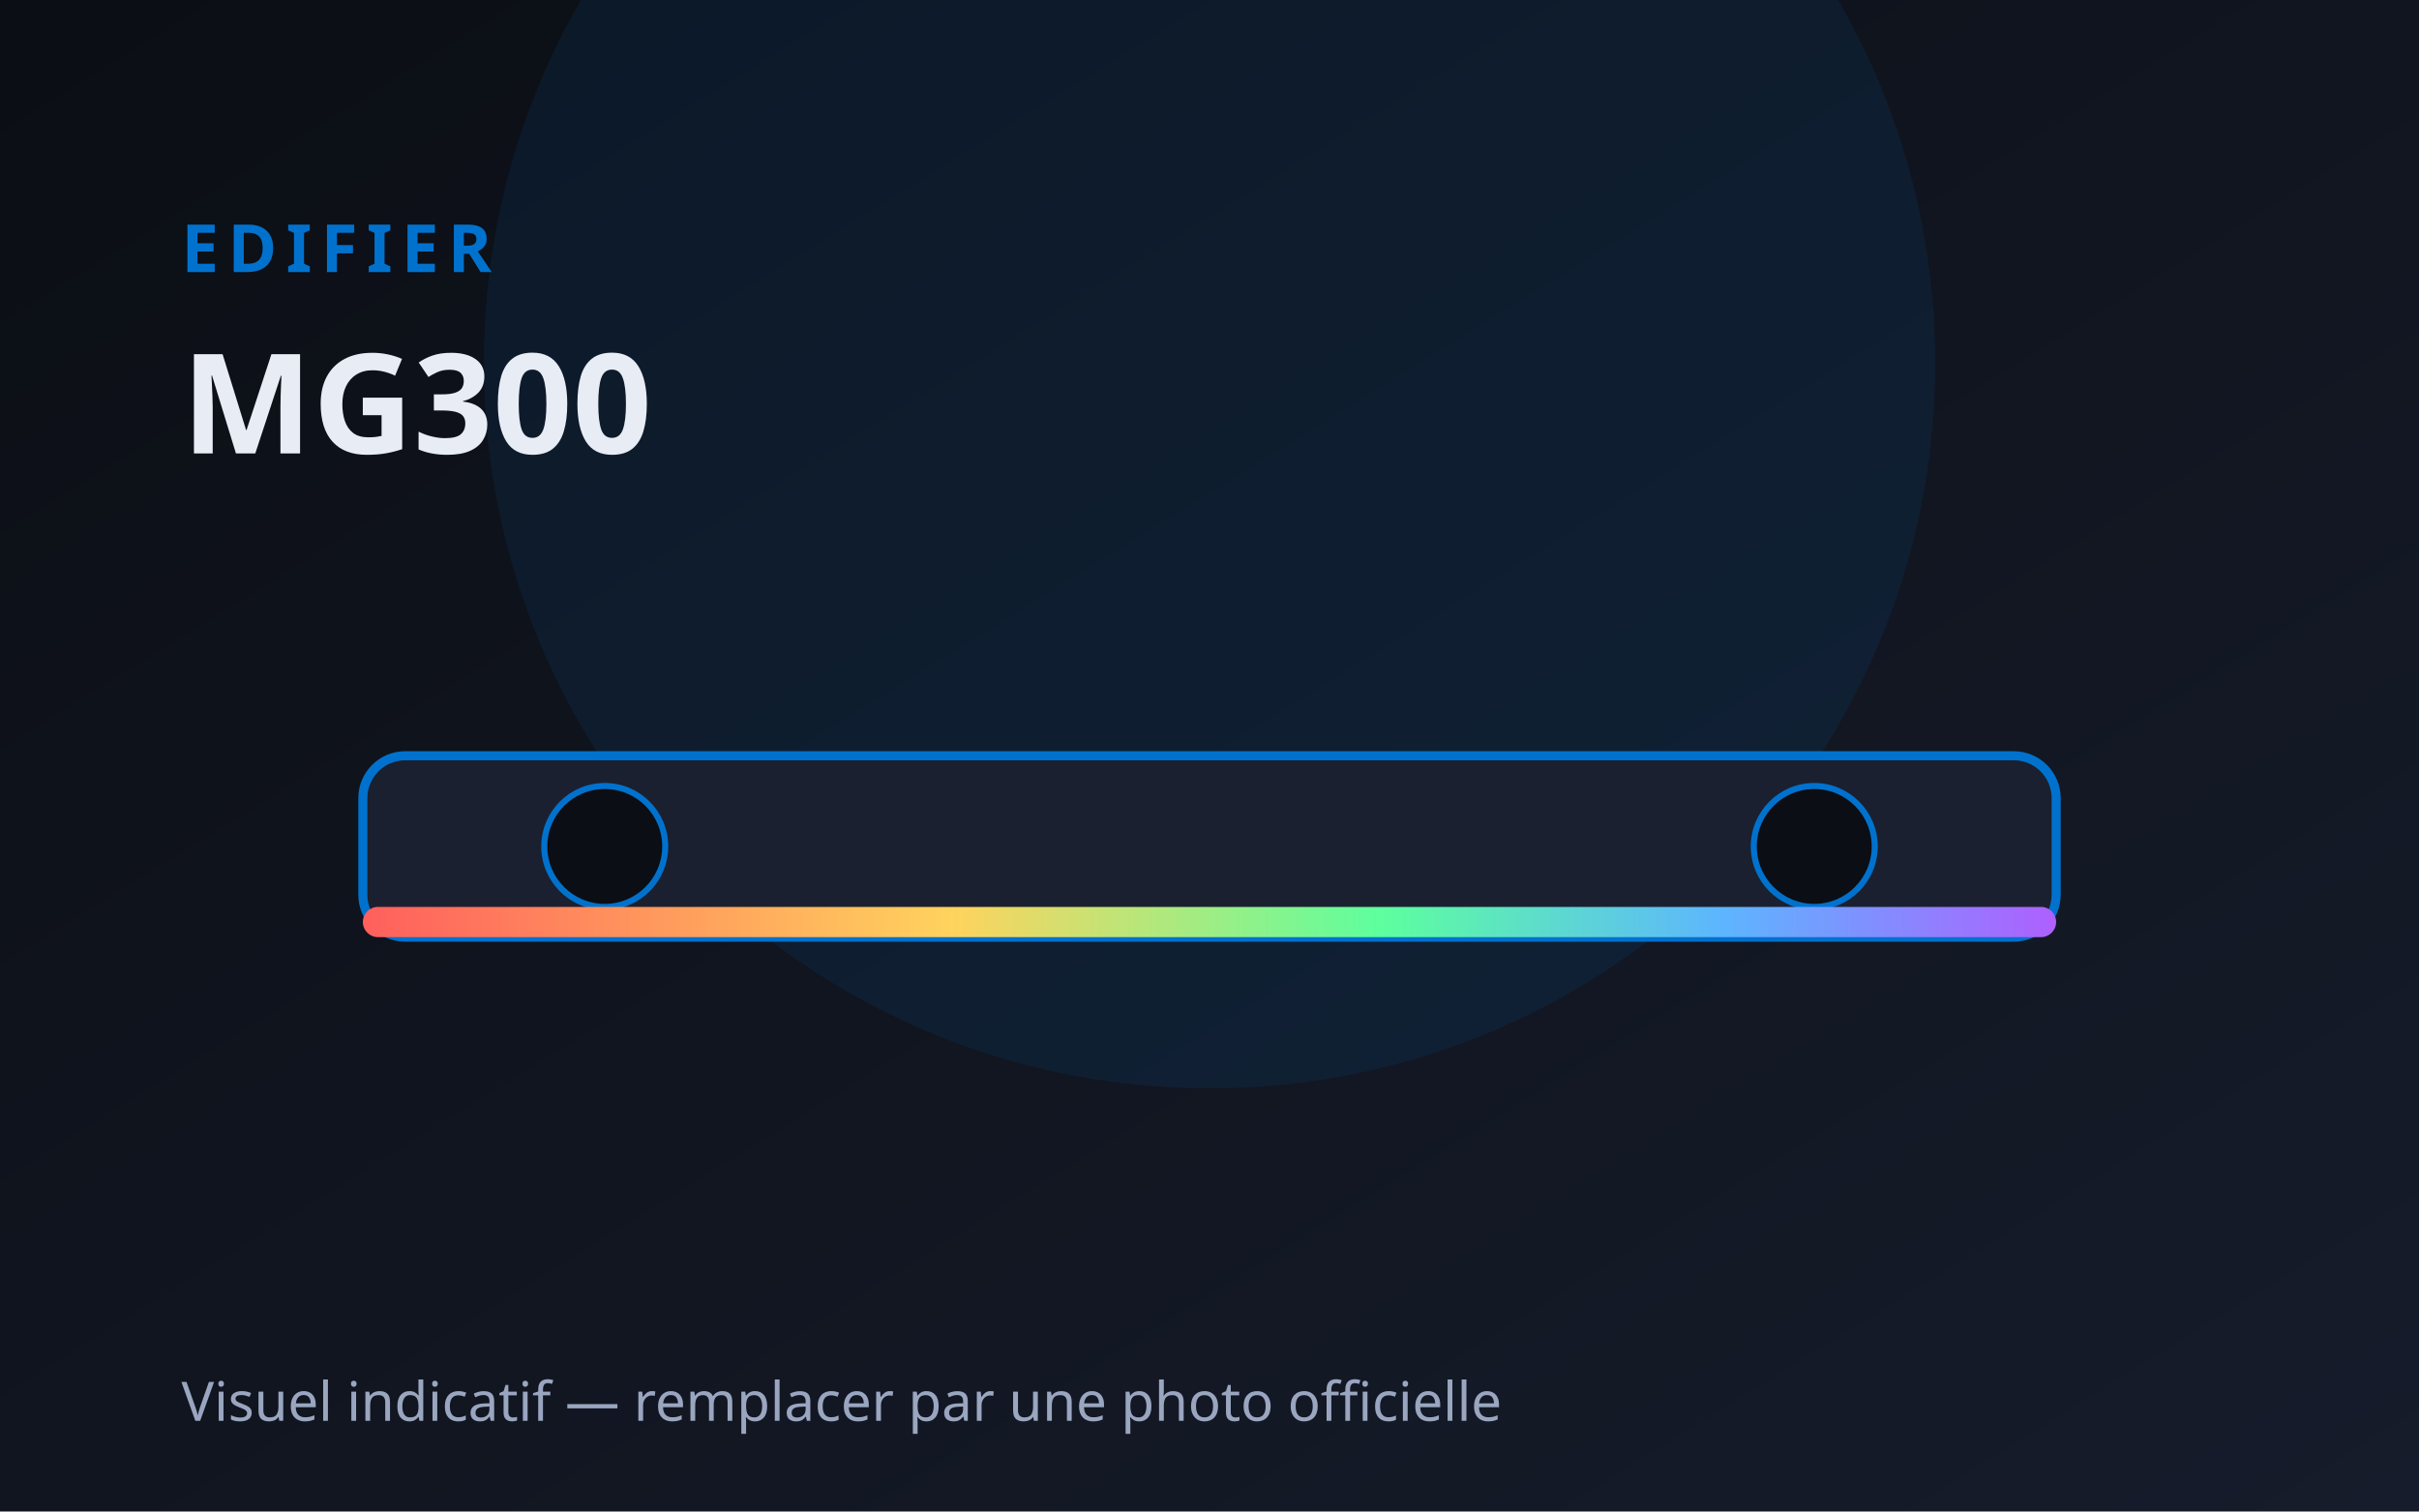
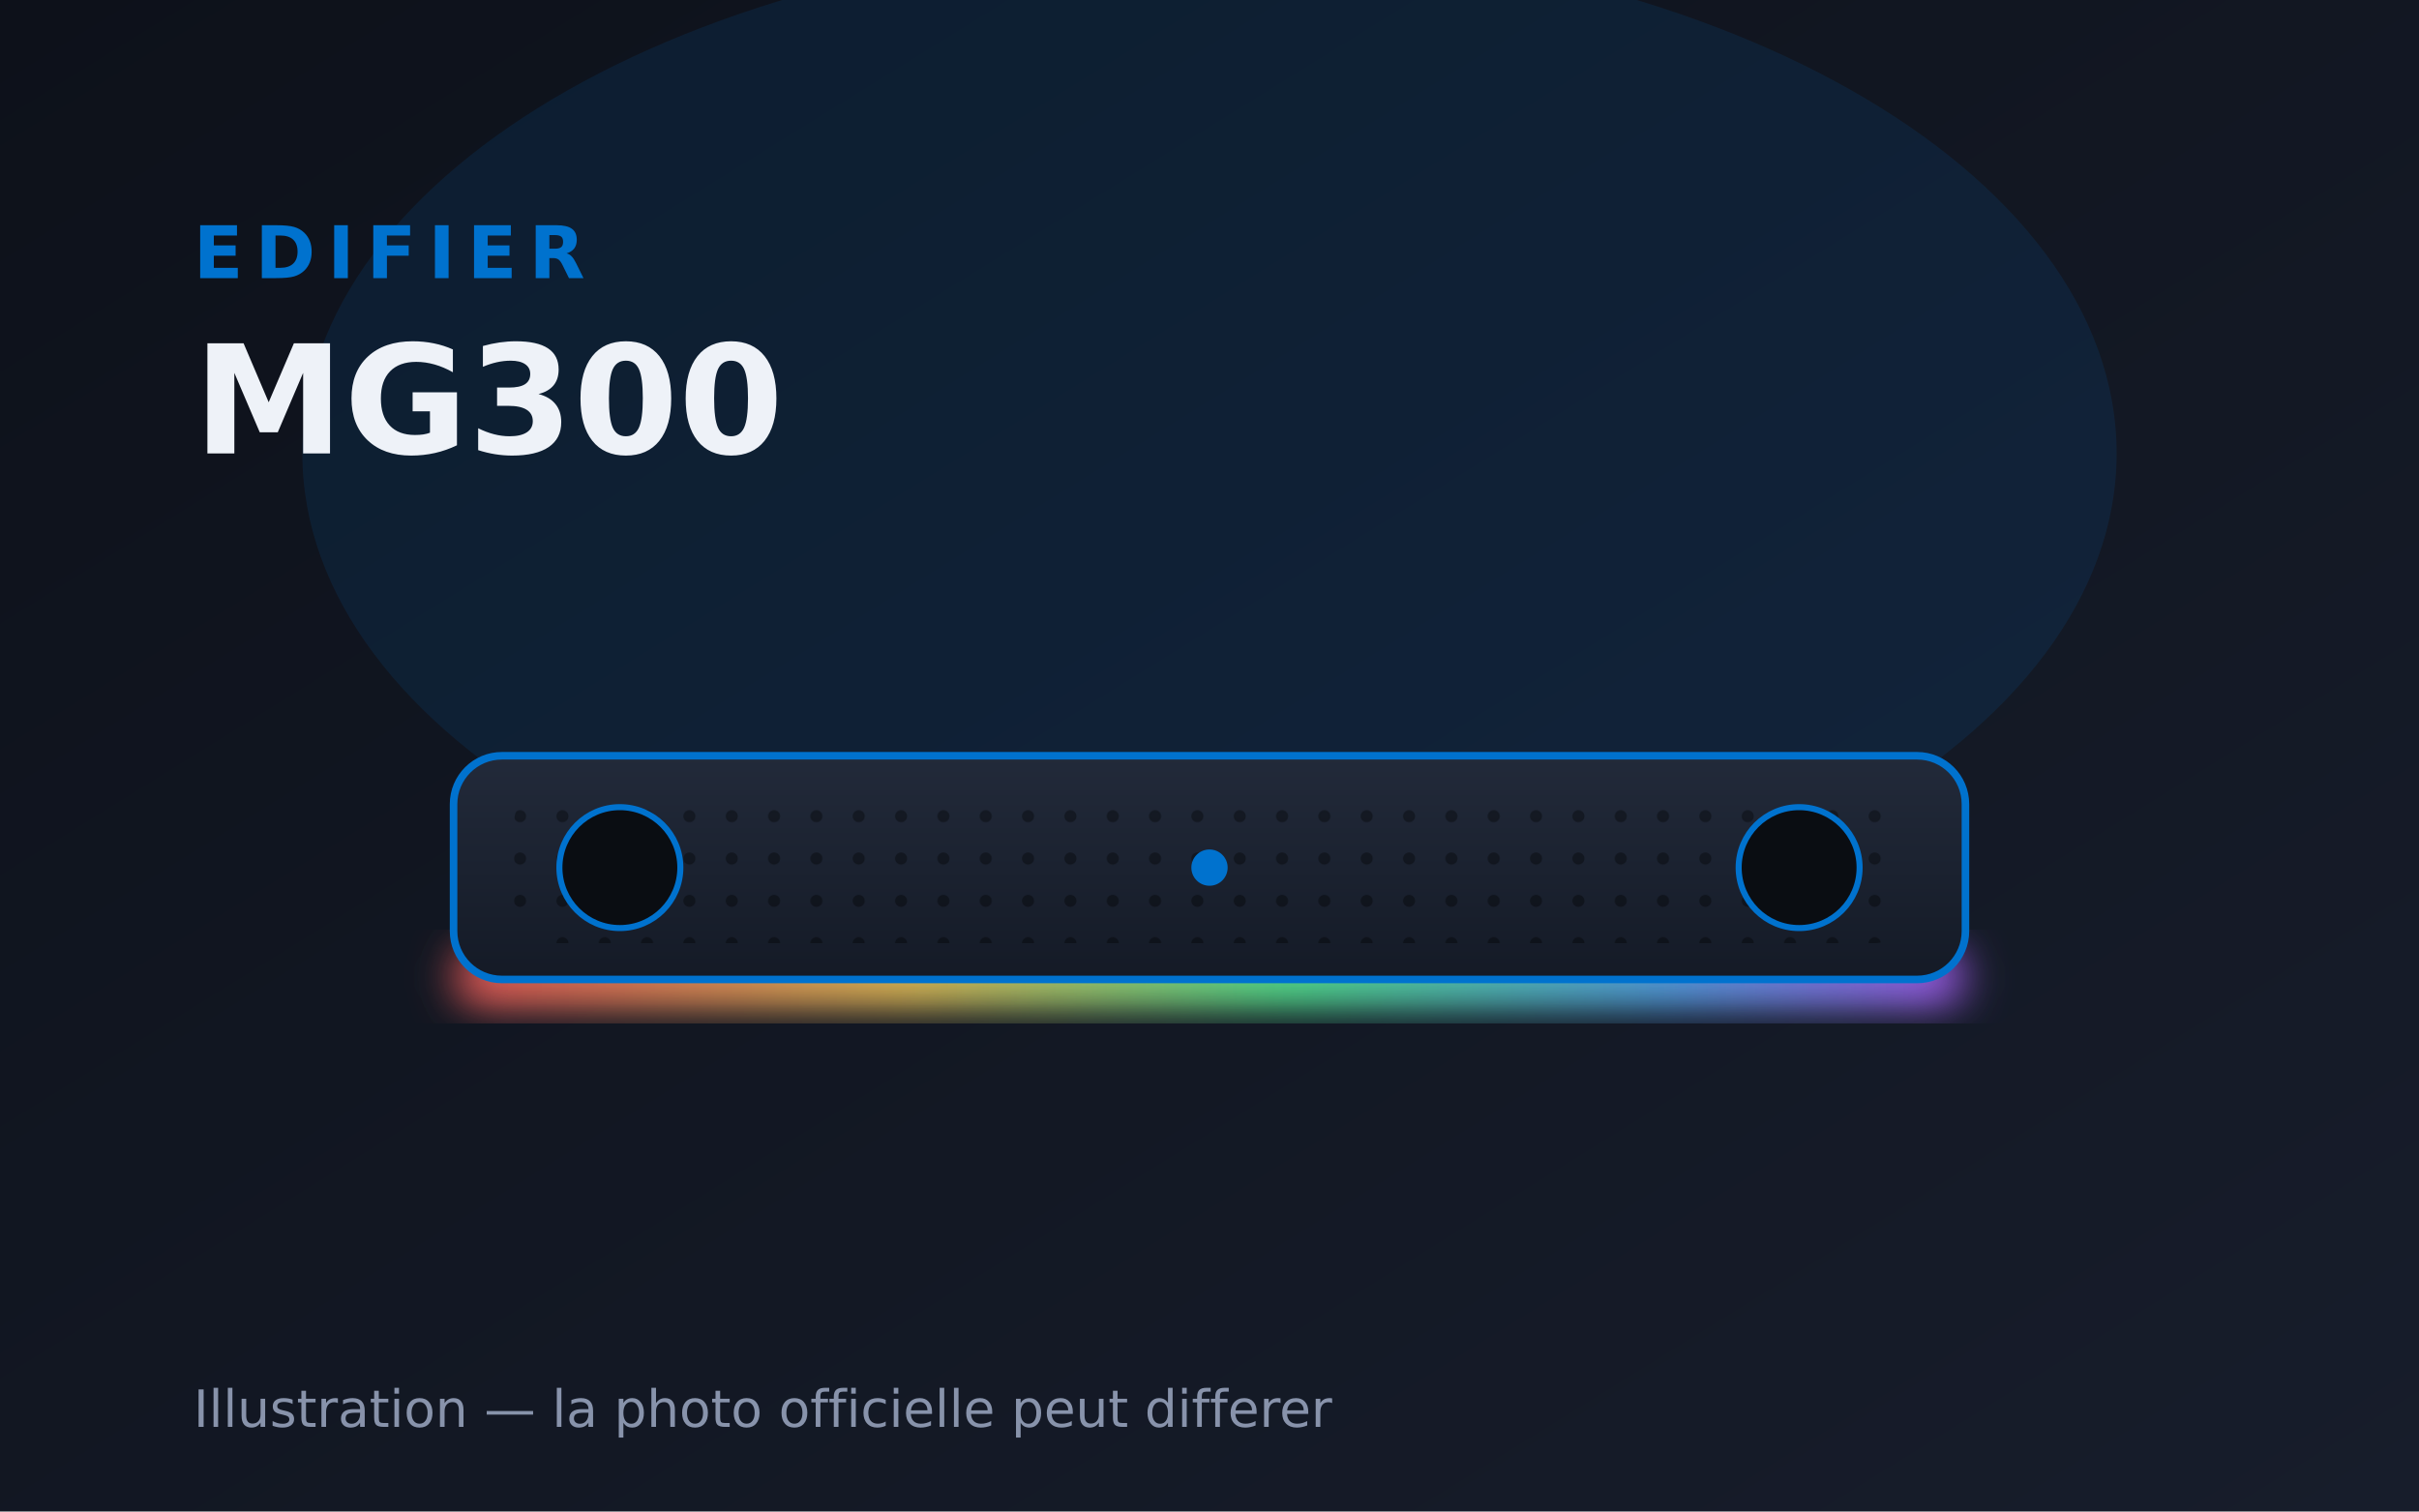
<svg xmlns="http://www.w3.org/2000/svg" viewBox="0 0 800 500" width="800" height="500" role="img" aria-label="Edifier MG300">
  <defs>
    <linearGradient id="bg" x1="0" y1="0" x2="1" y2="1">
-       <stop offset="0" stop-color="#0b0e14" />
-       <stop offset="1" stop-color="#161c2b" />
+       <stop offset="0" stop-color="#0d111a" />
+       <stop offset="1" stop-color="#171d2b" />
+     </linearGradient>
+     <linearGradient id="bar" x1="0" y1="0" x2="0" y2="1">
+       <stop offset="0" stop-color="#222a3a" />
+       <stop offset="1" stop-color="#141a26" />
    </linearGradient>
    <linearGradient id="rgb" x1="0" y1="0" x2="1" y2="0">
      <stop offset="0" stop-color="#ff5d5d" />
-       <stop offset="0.35" stop-color="#ffd35d" />
-       <stop offset="0.6" stop-color="#5dff9e" />
+       <stop offset="0.3" stop-color="#ffd35d" />
+       <stop offset="0.55" stop-color="#5dff9e" />
      <stop offset="0.8" stop-color="#5db5ff" />
      <stop offset="1" stop-color="#b15dff" />
    </linearGradient>
+     <filter id="blur" x="-20%" y="-20%" width="140%" height="140%">
+       <feGaussianBlur stdDeviation="7" />
+     </filter>
+     <pattern id="g_edifier-mg300" width="14" height="14" patternUnits="userSpaceOnUse">
+       <circle cx="4" cy="4" r="2" fill="#000" opacity="0.35" />
+     </pattern>
  </defs>
  <rect width="800" height="500" fill="url(#bg)" />
-   <circle cx="400" cy="120" r="240" fill="#0072CE" opacity="0.10" />
-   <rect x="120" y="250" width="560" height="60" rx="14" fill="#1a2030" stroke="#0072CE" stroke-width="3" />
-   <circle cx="200" cy="280" r="20" fill="#0b0e14" stroke="#0072CE" stroke-width="2" />
-   <circle cx="600" cy="280" r="20" fill="#0b0e14" stroke="#0072CE" stroke-width="2" />
-   <rect x="120" y="300" width="560" height="10" rx="5" fill="url(#rgb)" />
-   <text x="60" y="90" font-family="system-ui, sans-serif" font-size="22" font-weight="700" letter-spacing="3" fill="#0072CE">EDIFIER</text>
-   <text x="60" y="150" font-family="system-ui, sans-serif" font-size="46" font-weight="800" fill="#e8ecf4">MG300</text>
-   <text x="60" y="470" font-family="system-ui, sans-serif" font-size="18" fill="#9aa6c0">Visuel indicatif — remplacer par une photo officielle</text>
+   <ellipse cx="400" cy="150" rx="300" ry="170" fill="#0072CE" opacity="0.12" />
+   <rect x="150" y="312" width="500" height="22" rx="11" fill="url(#rgb)" opacity="0.85" filter="url(#blur)" />
+   <rect x="150" y="250" width="500" height="74" rx="16" fill="url(#bar)" stroke="#0072CE" stroke-width="2.5" />
+   <rect x="170" y="262" width="460" height="50" rx="10" fill="url(#g_edifier-mg300)" />
+   <circle cx="205" cy="287" r="20" fill="#0a0d12" stroke="#0072CE" stroke-width="2" />
+   <circle cx="595" cy="287" r="20" fill="#0a0d12" stroke="#0072CE" stroke-width="2" />
+   <circle cx="400" cy="287" r="6" fill="#0072CE" />
+   <text x="64" y="92" font-family="DejaVu Sans, sans-serif" font-size="24" font-weight="700" letter-spacing="4" fill="#0072CE">EDIFIER</text>
+   <text x="64" y="150" font-family="DejaVu Sans, sans-serif" font-size="50" font-weight="800" fill="#eef2f8">MG300</text>
+   <text x="64" y="472" font-family="DejaVu Sans, sans-serif" font-size="17" fill="#8893ab">Illustration — la photo officielle peut differer</text>
</svg>
